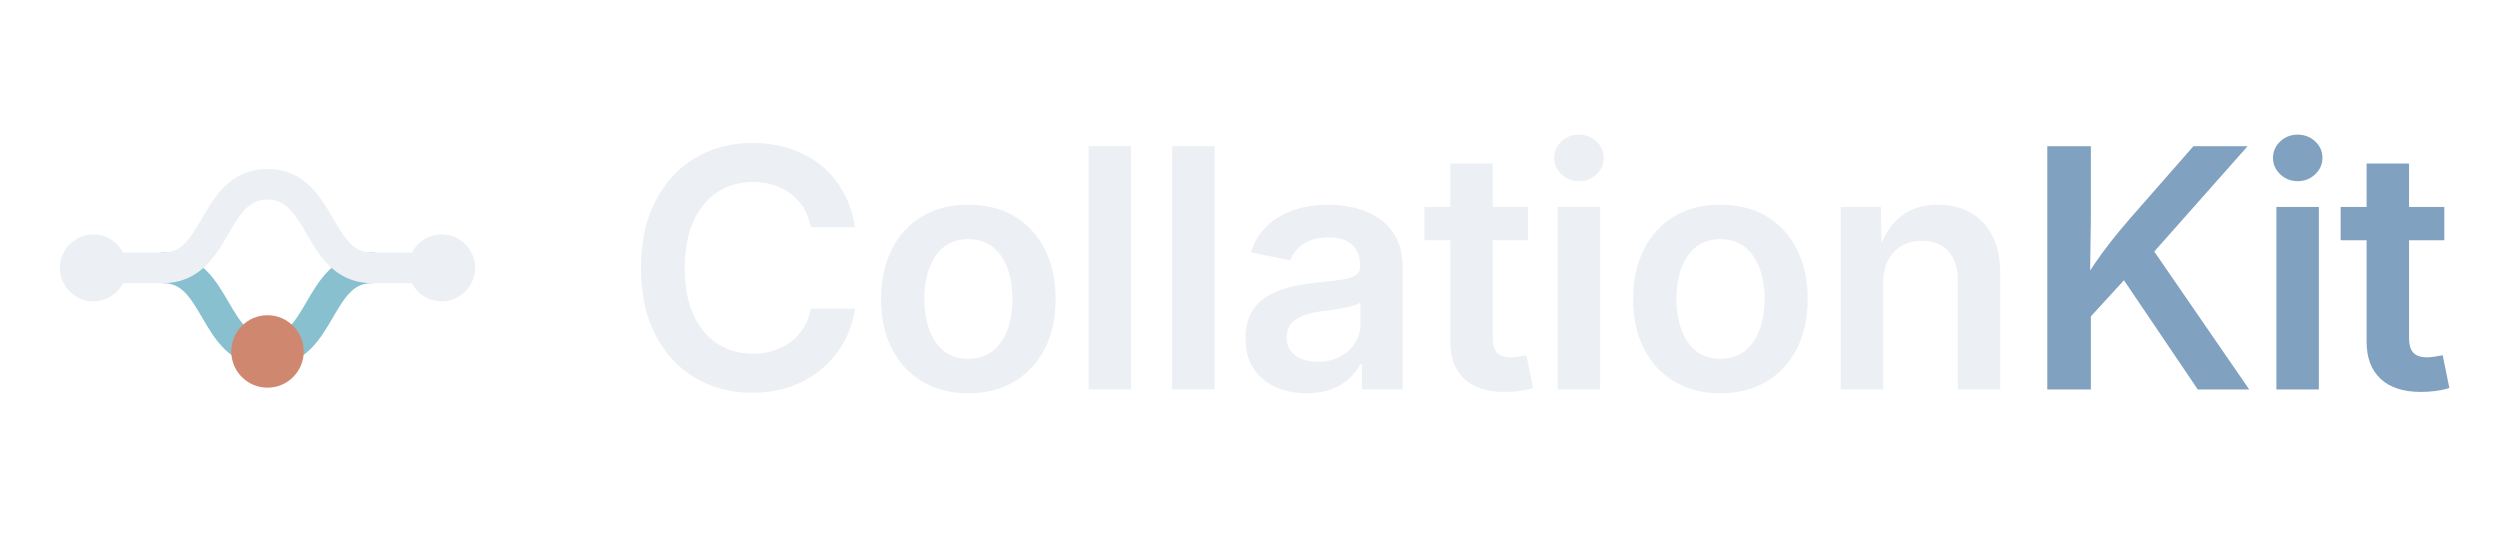
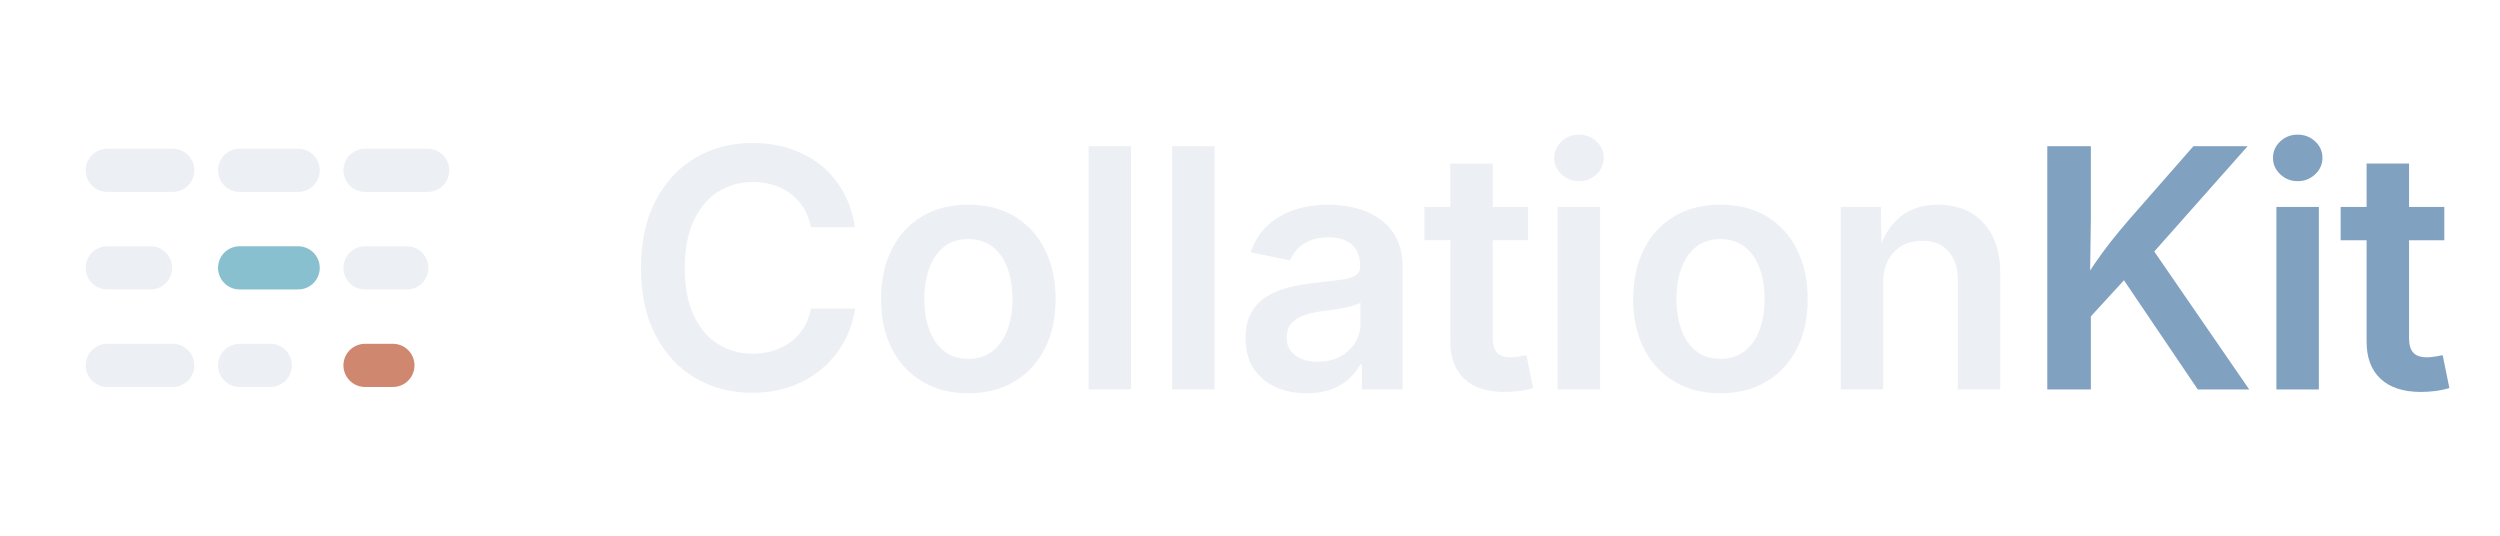
<svg xmlns="http://www.w3.org/2000/svg" viewBox="0 0 224.30 48.00" width="224" height="48" role="img" aria-label="CollationKit">
-   <style>.ink-s{stroke:#eceff4}.ink-f{fill:#eceff4}.acc-s{stroke:#88c0d0}.acc-f{fill:#88c0d0}.teal-s{stroke:#8fbcbb}.yel-f{fill:#ebcb8b}.ora-f{fill:#d08770}.kit-f{fill:#81a1c1}</style>
+   <style>.ink-s{stroke:#eceff4}.ink-f{fill:#eceff4}.acc-s{stroke:#88c0d0}.acc-f{fill:#88c0d0}.teal-s{stroke:#8fbcbb}.yel-f{fill:#ebcb8b}.ora-f{fill:#d08770}.ora-s{stroke:#d08770}.kit-f{fill:#81a1c1}</style>
  <g transform="translate(4.0 4.0) scale(1.25)">
-     <path class="acc-s" d="M8.5 16C12.5 16 12 22 16 22C20 22 19.5 16 23.5 16" fill="none" stroke-width="2.2" stroke-linecap="round" />
-     <path class="ink-s" d="M3.5 16H8.5C12.5 16 12 10 16 10C20 10 19.5 16 23.5 16H28.5" fill="none" stroke-width="2.2" stroke-linecap="round" stroke-linejoin="round" />
-     <circle class="ink-f" cx="3.5" cy="16" r="2.4" />
-     <circle class="ink-f" cx="28.5" cy="16" r="2.4" />
-     <circle class="ora-f" cx="16" cy="22" r="2.6" />
+     <g fill="none" stroke-width="3.1" stroke-linecap="round">
+       <path class="ink-s" d="M4.5 9H9.2M14 9H18.2M23 9H27.5" />
+       <path class="ink-s" d="M4.5 16H7.6M23 16H26" />
+       <path class="acc-s" d="M14 16H18.2" />
+       <path class="ink-s" d="M4.5 23H9.2M14 23H16.2" />
+       <path class="ora-s" d="M23 23H25" />
+     </g>
  </g>
  <path class="ink-f" d="M67.499 35.206Q64.628 35.206 62.372 33.873Q60.116 32.54 58.812 30.035Q57.509 27.53 57.509 24.015Q57.509 20.484 58.82 17.972Q60.131 15.46 62.394 14.127Q64.657 12.794 67.499 12.794Q69.286 12.794 70.846 13.299Q72.406 13.805 73.629 14.779Q74.853 15.753 75.644 17.159Q76.435 18.565 76.698 20.353H72.758Q72.567 19.371 72.106 18.624Q71.645 17.877 70.956 17.357Q70.268 16.837 69.403 16.566Q68.539 16.295 67.558 16.295Q65.771 16.295 64.386 17.196Q63.002 18.097 62.218 19.818Q61.435 21.539 61.435 24.015Q61.435 26.52 62.226 28.233Q63.017 29.947 64.401 30.826Q65.785 31.705 67.543 31.705Q68.524 31.705 69.389 31.434Q70.253 31.163 70.949 30.643Q71.645 30.123 72.113 29.369Q72.582 28.614 72.758 27.647H76.713Q76.493 29.215 75.753 30.584Q75.014 31.954 73.812 32.994Q72.611 34.034 71.022 34.62Q69.433 35.206 67.499 35.206Z M86.87 35.25Q84.483 35.25 82.725 34.188Q80.967 33.126 80.008 31.229Q79.048 29.332 79.048 26.812Q79.048 24.264 80.008 22.352Q80.967 20.44 82.725 19.386Q84.483 18.331 86.87 18.331Q89.273 18.331 91.031 19.386Q92.788 20.44 93.748 22.352Q94.707 24.264 94.707 26.812Q94.707 29.332 93.748 31.229Q92.788 33.126 91.031 34.188Q89.273 35.25 86.87 35.25ZM86.87 32.159Q88.203 32.159 89.09 31.441Q89.976 30.724 90.408 29.508Q90.84 28.292 90.84 26.798Q90.84 25.289 90.408 24.073Q89.976 22.857 89.09 22.14Q88.203 21.422 86.87 21.422Q85.537 21.422 84.666 22.14Q83.794 22.857 83.362 24.066Q82.93 25.274 82.93 26.798Q82.93 28.292 83.362 29.508Q83.794 30.724 84.666 31.441Q85.537 32.159 86.87 32.159Z M101.481 13.087V34.913H97.673V13.087Z M108.973 13.087V34.913H105.164V13.087Z M117.226 35.25Q115.673 35.25 114.428 34.686Q113.183 34.122 112.465 33.023Q111.748 31.925 111.748 30.313Q111.748 28.922 112.268 28.014Q112.788 27.105 113.674 26.563Q114.56 26.021 115.673 25.743Q116.787 25.465 117.988 25.348Q119.409 25.187 120.302 25.069Q121.196 24.952 121.613 24.688Q122.031 24.425 122.031 23.868V23.795Q122.031 22.989 121.708 22.425Q121.386 21.861 120.749 21.561Q120.112 21.261 119.174 21.261Q118.222 21.261 117.526 21.554Q116.831 21.847 116.391 22.315Q115.952 22.784 115.747 23.326L112.216 22.608Q112.7 21.158 113.71 20.213Q114.721 19.269 116.12 18.8Q117.519 18.331 119.16 18.331Q120.317 18.331 121.496 18.602Q122.675 18.873 123.657 19.518Q124.638 20.162 125.239 21.246Q125.839 22.33 125.839 23.971V34.913H122.192V32.657H122.045Q121.679 33.346 121.042 33.939Q120.405 34.532 119.46 34.891Q118.515 35.25 117.226 35.25ZM118.207 32.423Q119.394 32.423 120.251 31.954Q121.108 31.485 121.584 30.716Q122.06 29.947 122.06 29.039V27.105Q121.87 27.252 121.423 27.384Q120.976 27.516 120.427 27.618Q119.877 27.721 119.343 27.794Q118.808 27.867 118.442 27.911Q117.592 28.028 116.904 28.292Q116.215 28.556 115.827 29.032Q115.439 29.508 115.439 30.27Q115.439 30.973 115.798 31.449Q116.157 31.925 116.779 32.174Q117.402 32.423 118.207 32.423Z M137.096 18.536V21.524H127.794V18.536ZM130.123 14.64H133.931V30.299Q133.931 31.192 134.312 31.61Q134.693 32.027 135.557 32.027Q135.821 32.027 136.253 31.961Q136.685 31.896 136.949 31.837L137.55 34.781Q136.92 34.972 136.261 35.052Q135.601 35.133 135.001 35.133Q132.642 35.133 131.383 33.961Q130.123 32.789 130.123 30.621Z M139.753 34.913V18.536H143.562V34.913ZM141.657 16.222Q140.749 16.222 140.097 15.606Q139.445 14.991 139.445 14.142Q139.445 13.263 140.097 12.655Q140.749 12.047 141.657 12.047Q142.58 12.047 143.232 12.655Q143.884 13.263 143.884 14.127Q143.884 14.991 143.232 15.606Q142.58 16.222 141.657 16.222Z M154.349 35.25Q151.961 35.25 150.204 34.188Q148.446 33.126 147.486 31.229Q146.527 29.332 146.527 26.812Q146.527 24.264 147.486 22.352Q148.446 20.44 150.204 19.386Q151.961 18.331 154.349 18.331Q156.751 18.331 158.509 19.386Q160.267 20.44 161.227 22.352Q162.186 24.264 162.186 26.812Q162.186 29.332 161.227 31.229Q160.267 33.126 158.509 34.188Q156.751 35.25 154.349 35.25ZM154.349 32.159Q155.682 32.159 156.568 31.441Q157.455 30.724 157.887 29.508Q158.319 28.292 158.319 26.798Q158.319 25.289 157.887 24.073Q157.455 22.857 156.568 22.14Q155.682 21.422 154.349 21.422Q153.016 21.422 152.145 22.14Q151.273 22.857 150.841 24.066Q150.409 25.274 150.409 26.798Q150.409 28.292 150.841 29.508Q151.273 30.724 152.145 31.441Q153.016 32.159 154.349 32.159Z M168.96 25.318V34.913H165.151V18.536H168.755L168.813 22.579H168.506Q169.194 20.455 170.527 19.393Q171.86 18.331 173.867 18.331Q175.552 18.331 176.811 19.049Q178.071 19.767 178.767 21.144Q179.463 22.521 179.463 24.498V34.913H175.654V25.084Q175.654 23.443 174.805 22.506Q173.955 21.568 172.461 21.568Q171.45 21.568 170.659 22.008Q169.868 22.447 169.414 23.29Q168.96 24.132 168.96 25.318Z" />
  <path class="kit-f" d="M186.509 29.537V25.831Q187.212 24.688 187.893 23.685Q188.574 22.682 189.343 21.7Q190.112 20.719 191.064 19.62L196.792 13.087H201.655L192.397 23.531L192.104 23.429ZM183.682 34.913V13.087H187.593V19.562L187.519 24.82L187.593 26.739V34.913ZM197.187 34.913 190.244 24.645 192.705 21.7 201.802 34.913Z M204.239 34.913V18.536H208.048V34.913ZM206.144 16.222Q205.236 16.222 204.584 15.606Q203.932 14.991 203.932 14.142Q203.932 13.263 204.584 12.655Q205.236 12.047 206.144 12.047Q207.067 12.047 207.718 12.655Q208.37 13.263 208.37 14.127Q208.37 14.991 207.718 15.606Q207.067 16.222 206.144 16.222Z M219.304 18.536V21.524H210.003V18.536ZM212.332 14.64H216.14V30.299Q216.14 31.192 216.521 31.61Q216.902 32.027 217.766 32.027Q218.03 32.027 218.462 31.961Q218.894 31.896 219.158 31.837L219.758 34.781Q219.129 34.972 218.469 35.052Q217.81 35.133 217.21 35.133Q214.851 35.133 213.591 33.961Q212.332 32.789 212.332 30.621Z" />
</svg>
